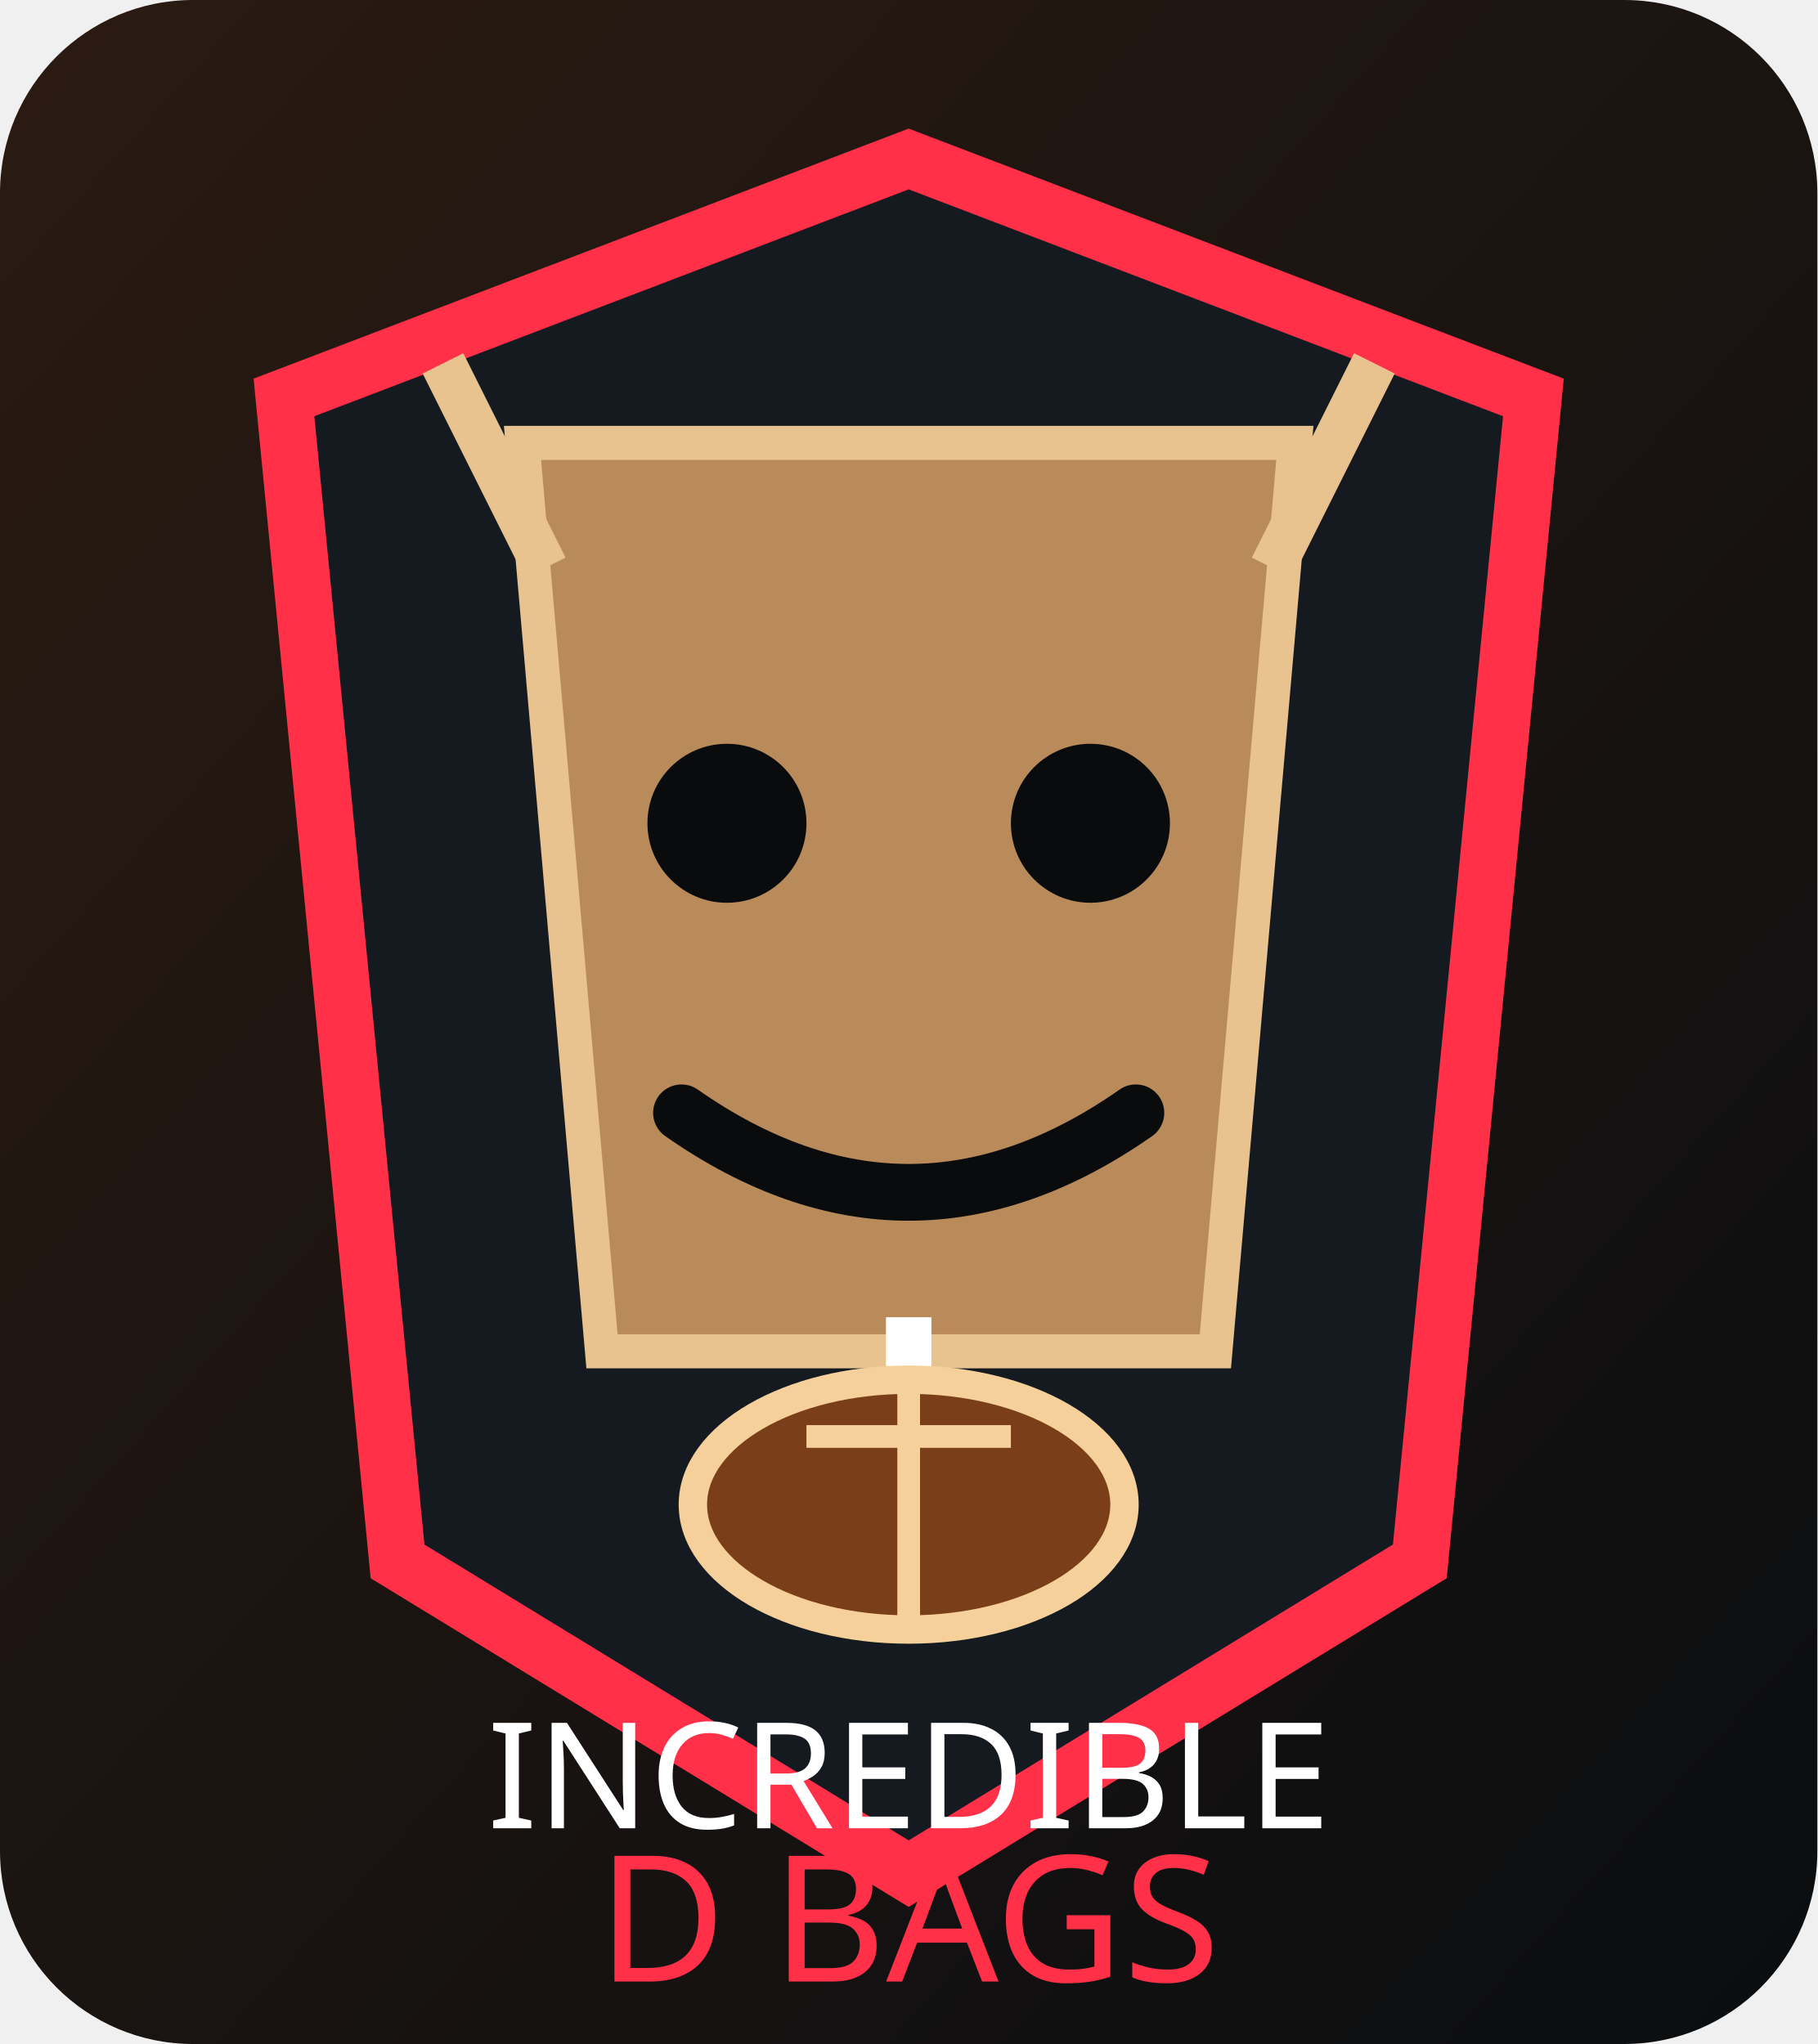
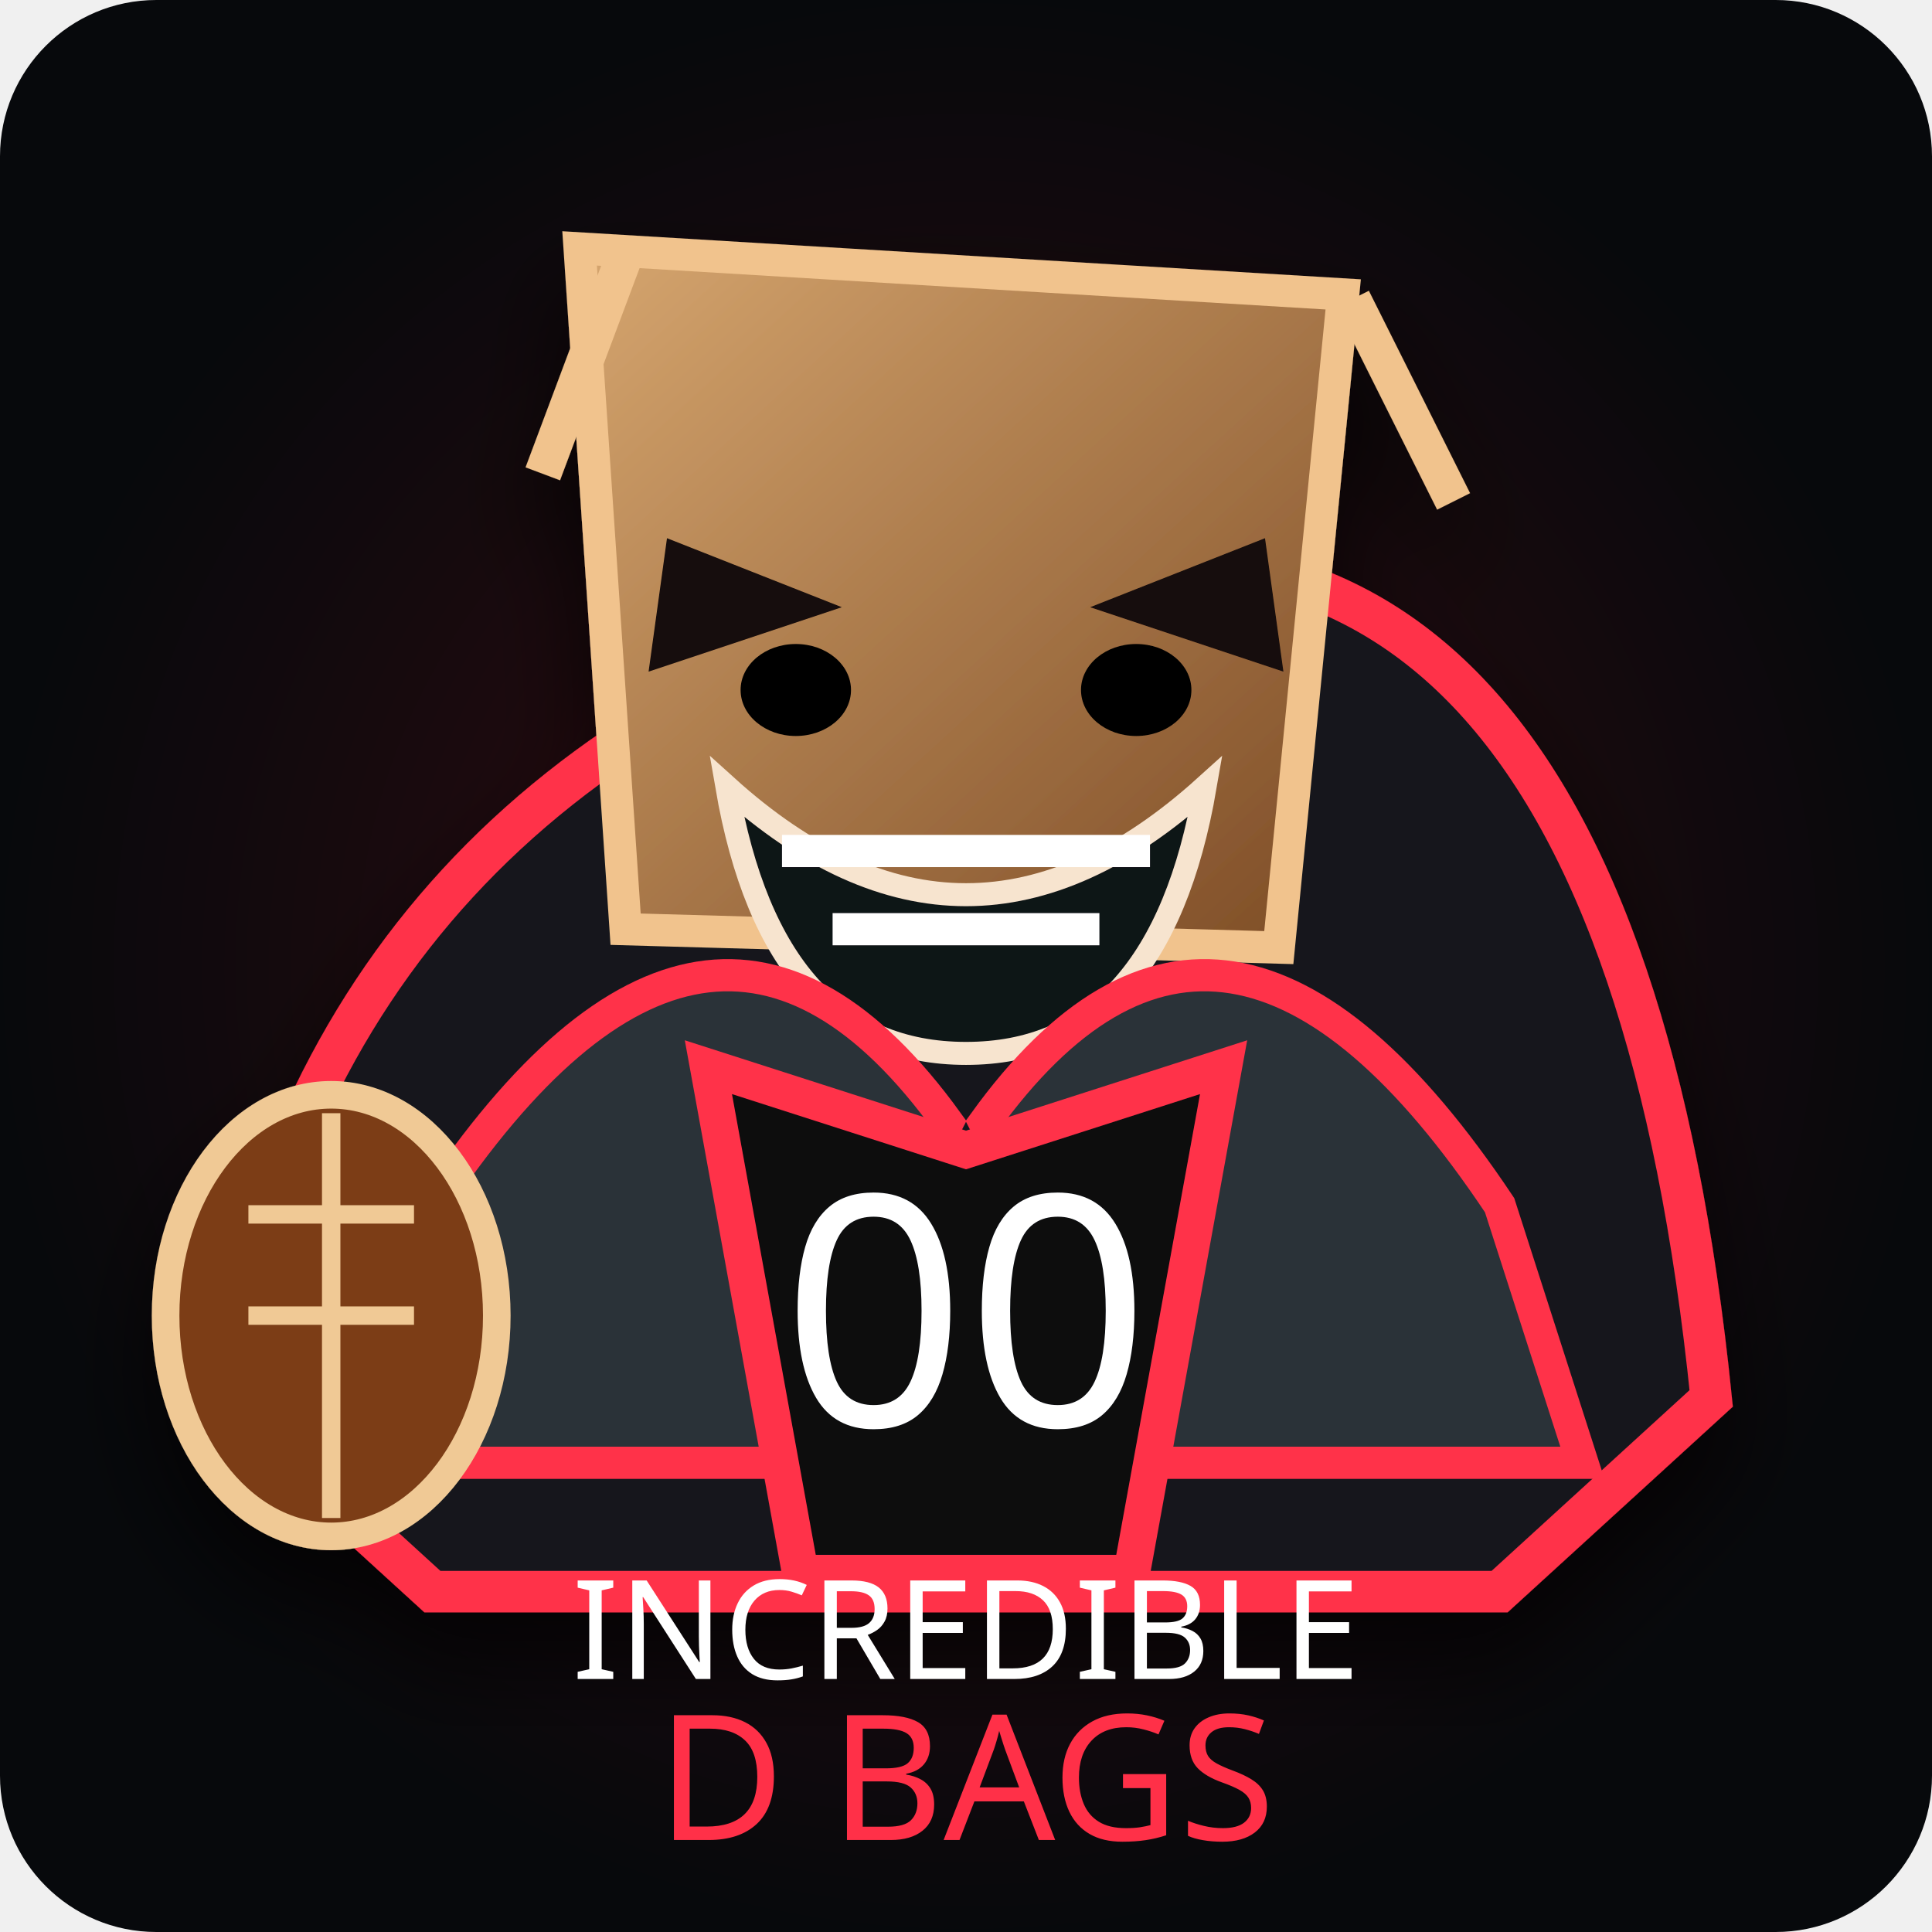
- <svg xmlns="http://www.w3.org/2000/svg" viewBox="0 0 320 360">
+ <svg xmlns="http://www.w3.org/2000/svg" viewBox="0 0 420 420">
  <defs>
-     <linearGradient id="g" x1="0" y1="0" x2="1" y2="1">
-       <stop stop-color="#2b1b12" />
-       <stop offset="1" stop-color="#0a0d10" />
+     <radialGradient id="bg">
+       <stop stop-color="#5a1118" />
+       <stop offset=".5" stop-color="#1d0a0e" />
+       <stop offset="1" stop-color="#07090c" />
+     </radialGradient>
+     <linearGradient id="bag" x1="0" y1="0" x2="1" y2="1">
+       <stop stop-color="#d6a66f" />
+       <stop offset="1" stop-color="#7c4b25" />
    </linearGradient>
+     <filter id="s">
+       <feDropShadow dx="0" dy="12" stdDeviation="10" flood-opacity=".7" />
+     </filter>
  </defs>
-   <rect width="320" height="360" rx="34" fill="url(#g)" />
-   <path d="M50 70l110-42 110 42-20 205-90 55-90-55z" fill="#151a20" stroke="#ff3048" stroke-width="10" />
-   <path d="M92 78h136l-14 160H106z" fill="#b98b5b" stroke="#e8c28f" stroke-width="6" />
-   <circle cx="128" cy="145" r="14" fill="#090b0d" />
-   <circle cx="192" cy="145" r="14" fill="#090b0d" />
-   <path d="M120 196q40 28 80 0" fill="none" stroke="#090b0d" stroke-width="10" stroke-linecap="round" />
-   <path d="M96 100l-18-36m146 36 18-36" stroke="#e8c28f" stroke-width="8" />
-   <path d="M160 232v54" stroke="#fff" stroke-width="8" />
-   <ellipse cx="160" cy="265" rx="38" ry="22" fill="#7a3e19" stroke="#f5d09a" stroke-width="5" />
-   <path d="M160 244v42m-18-33h36" stroke="#f5d09a" stroke-width="4" />
-   <text x="160" y="322" text-anchor="middle" font-family="Arial Black" font-size="26" fill="#fff">INCREDIBLE</text>
-   <text x="160" y="349" text-anchor="middle" font-family="Arial Black" font-size="31" fill="#ff3048">D BAGS</text>
+   <rect width="420" height="420" rx="34" fill="url(#bg)" />
+   <g filter="url(#s)">
+     <path d="M48 304Q70 168 210 128t162 176l-46 42H94z" fill="#14191f" stroke="#ff3048" stroke-width="9" />
+     <path d="M126 54l166 10-14 142-142-4z" fill="url(#bag)" stroke="#f1c38d" stroke-width="7" />
+     <path d="M136 55l-18 48m176-38 22 44" stroke="#f1c38d" stroke-width="8" />
+     <path d="M145 117l38 15-42 14zm130 0-38 15 42 14z" fill="#140b0a" />
+     <ellipse cx="173" cy="150" rx="12" ry="10" />
+     <ellipse cx="247" cy="150" rx="12" ry="10" />
+     <path d="M158 171q52 47 104 0-10 58-52 58t-52-58z" fill="#101317" stroke="#f7e4cf" stroke-width="5" />
+     <path d="M170 185h80M181 202h58" stroke="#fff" stroke-width="7" />
+     <path d="M94 262q60-90 112-18l-38 74-92 0zM326 262q-60-90-112-18l38 74h92z" fill="#2b3139" stroke="#ff3048" stroke-width="7" />
+     <path d="M154 232l56 18 56-18-20 110h-72z" fill="#090c10" stroke="#ff3048" stroke-width="8" />
+     <text x="210" y="310" text-anchor="middle" font-family="Arial Black" font-size="70" fill="#fff">00</text>
+     <ellipse cx="72" cy="286" rx="36" ry="48" fill="#7b3e18" stroke="#f0c995" stroke-width="6" />
+     <path d="M72 242v88m-18-66h36m-36 22h36" stroke="#f0c995" stroke-width="4" />
+   </g>
+   <text x="210" y="365" text-anchor="middle" font-family="Arial Black" font-size="30" fill="#fff">INCREDIBLE</text>
+   <text x="210" y="400" text-anchor="middle" font-family="Arial Black" font-size="38" fill="#ff3048">D BAGS</text>
</svg>
